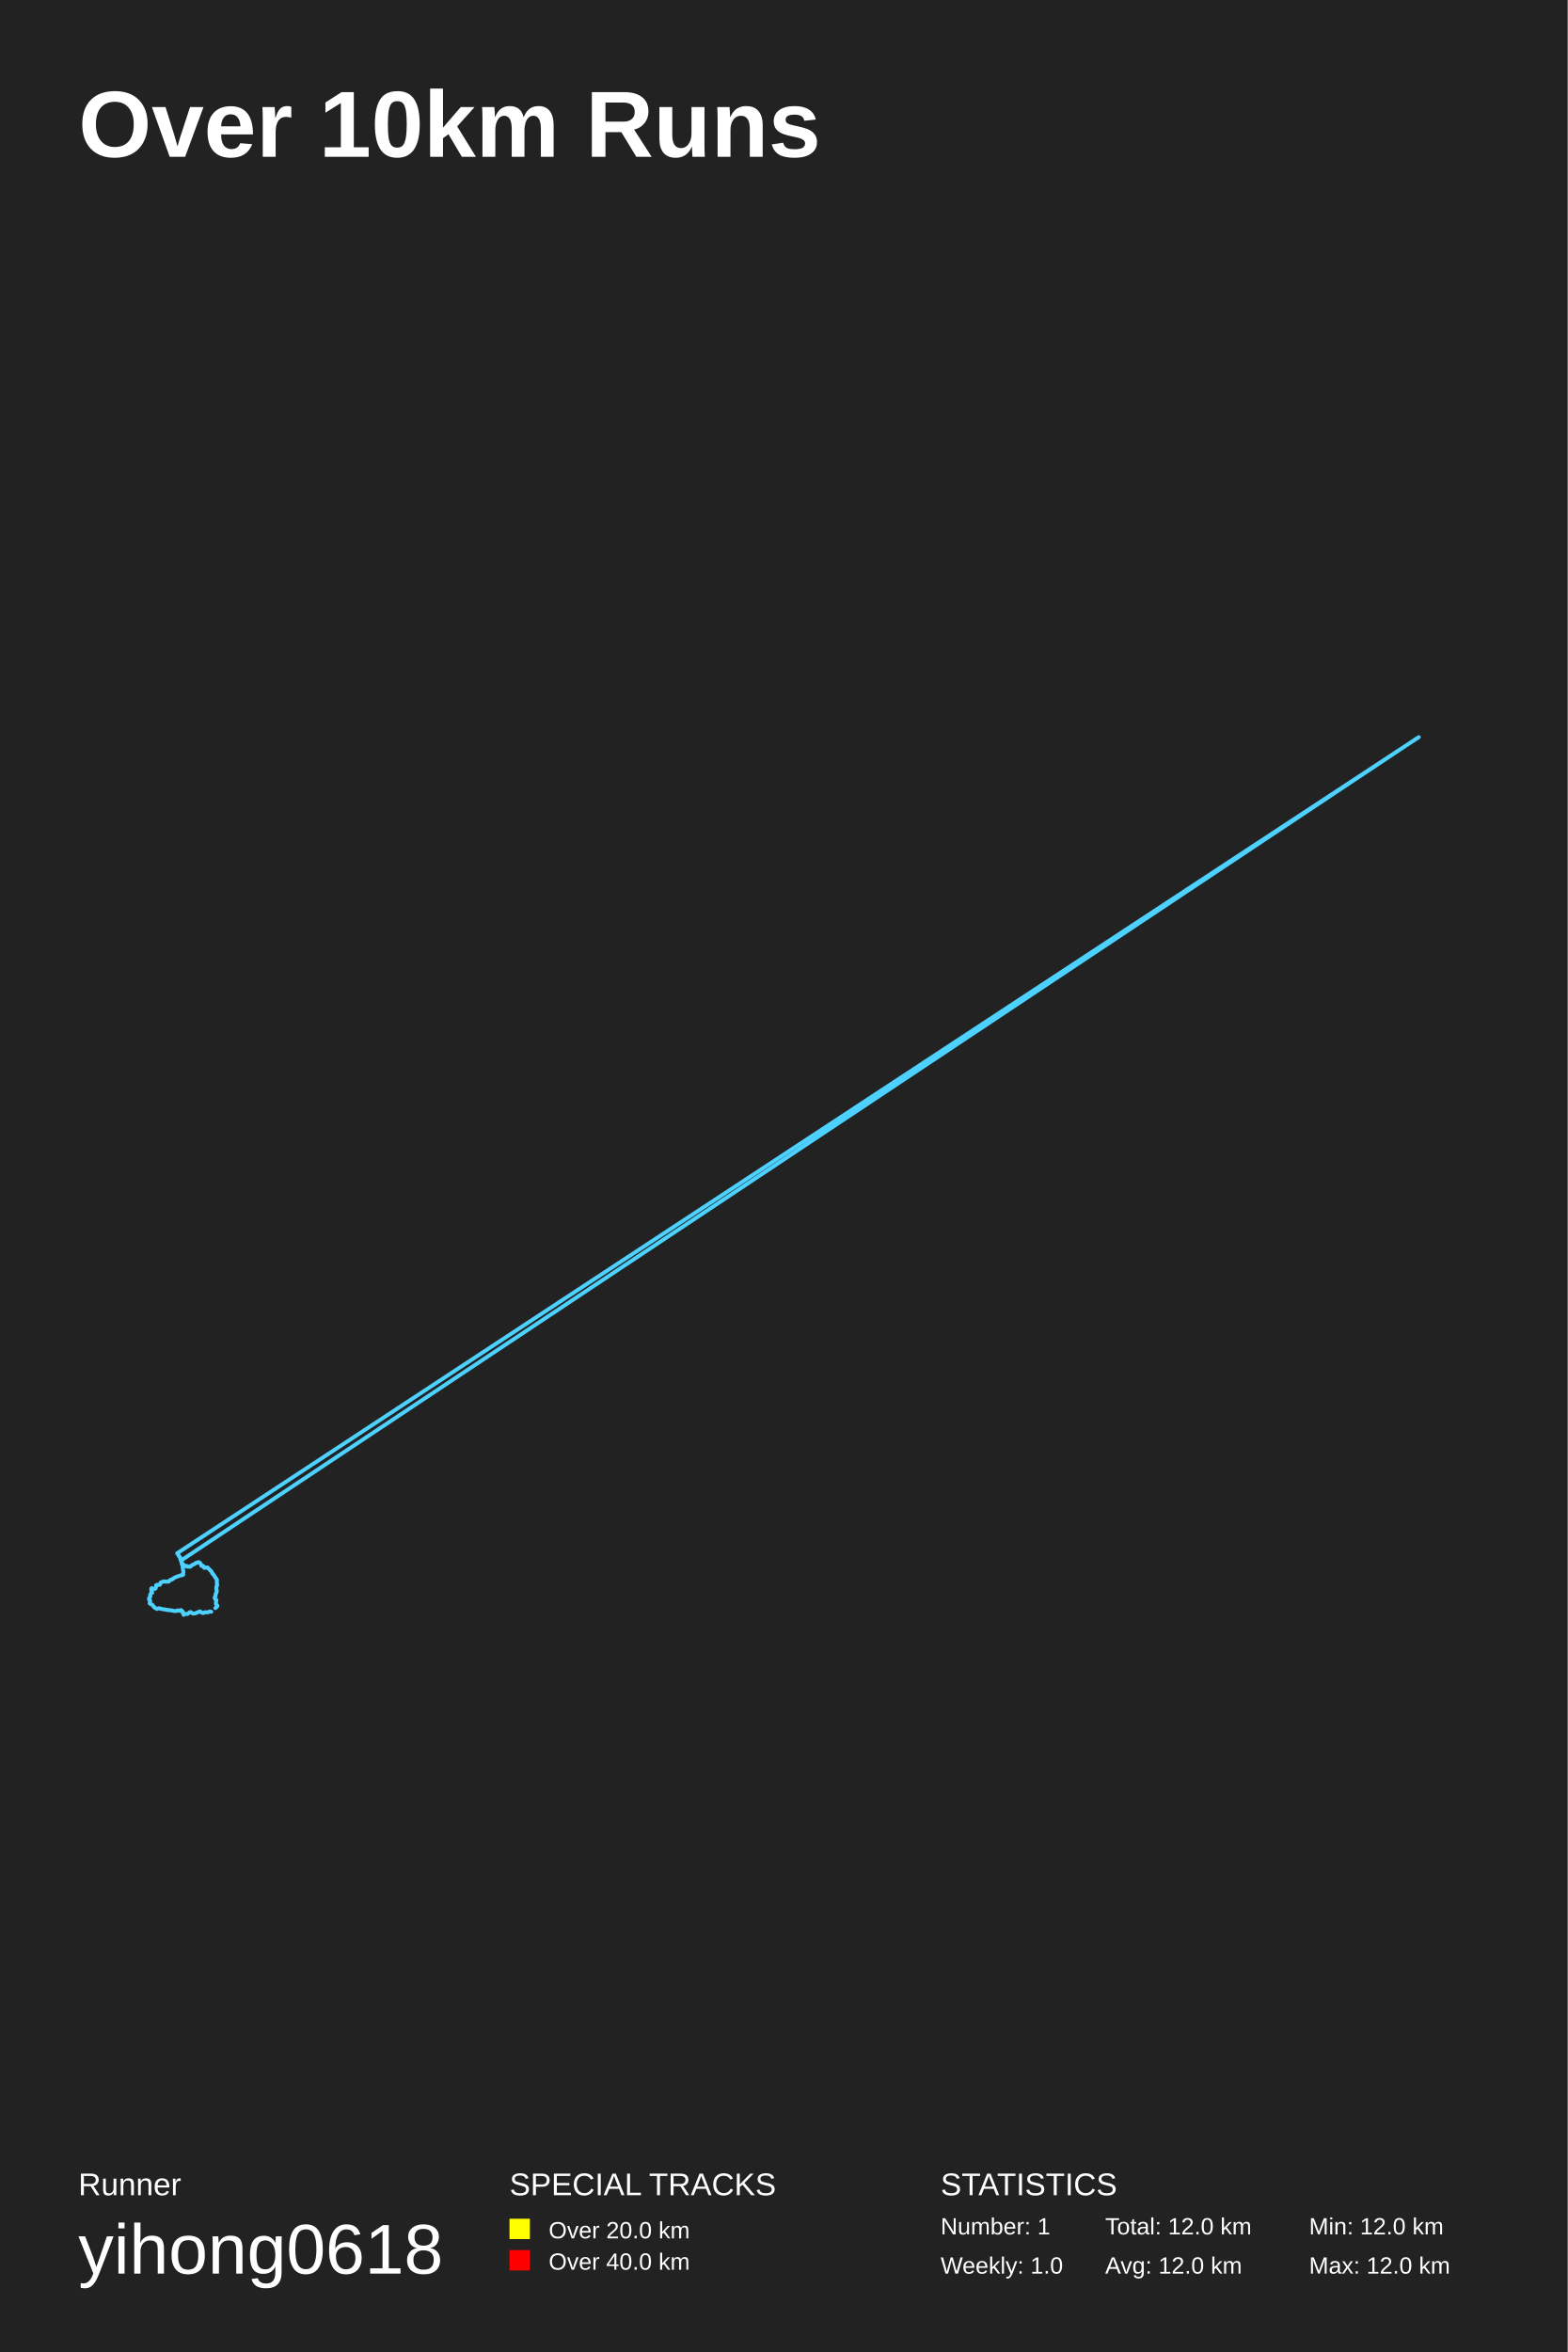
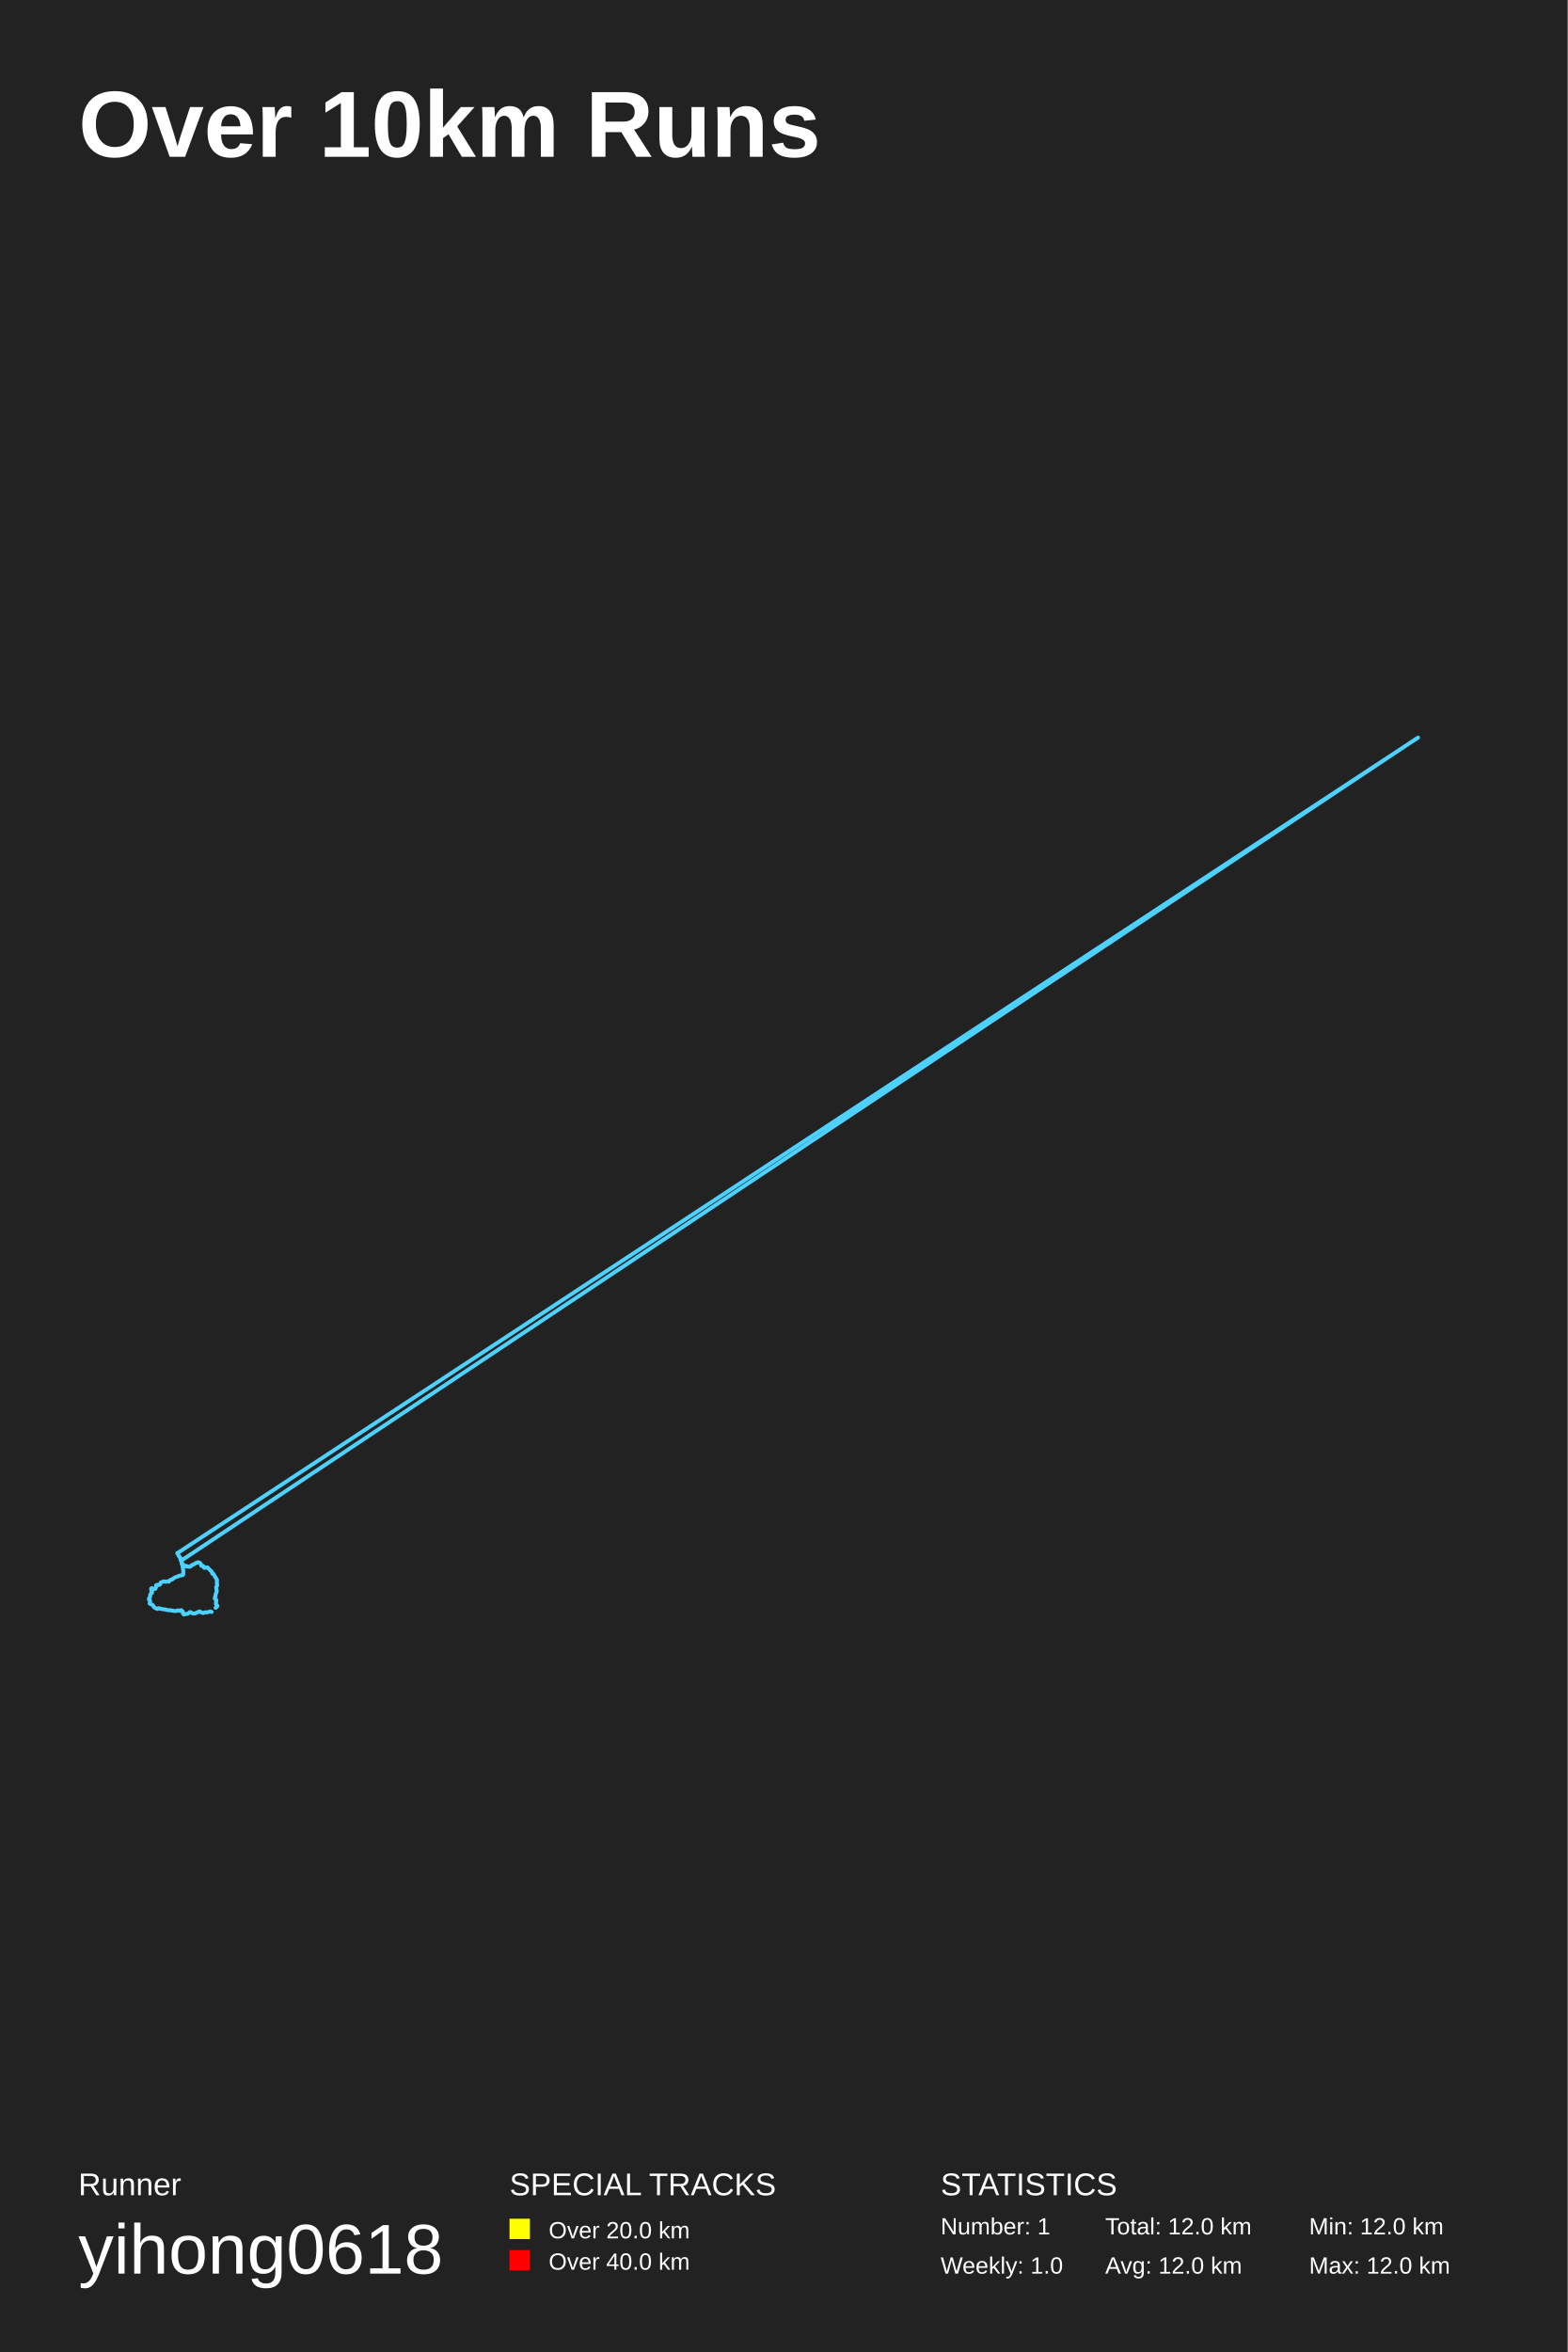
<svg xmlns="http://www.w3.org/2000/svg" baseProfile="full" height="300mm" version="1.1" viewBox="0,0,200,300" width="200mm">
  <defs />
  <rect fill="#222222" height="300" width="200" x="0" y="0" />
  <text fill="#FFFFFF" style="font-size:12px; font-family:Arial; font-weight:bold;" x="10" y="20">Over 10km Runs</text>
  <text fill="#FFFFFF" style="font-size:4px; font-family:Arial" x="10" y="280">Runner</text>
  <text fill="#FFFFFF" style="font-size:9px; font-family:Arial" x="10" y="290">yihong0618</text>
  <text fill="#FFFFFF" style="font-size:4px; font-family:Arial" x="65" y="280">SPECIAL TRACKS</text>
  <rect fill="yellow" height="2.6" width="2.6" x="65" y="283" />
  <text fill="#FFFFFF" style="font-size:3px; font-family:Arial" x="70" y="285.5">Over 20.0 km</text>
  <rect fill="red" height="2.6" width="2.6" x="65" y="287" />
  <text fill="#FFFFFF" style="font-size:3px; font-family:Arial" x="70" y="289.5">Over 40.0 km</text>
  <text fill="#FFFFFF" style="font-size:4px; font-family:Arial" x="120" y="280">STATISTICS</text>
  <text fill="#FFFFFF" style="font-size:3px; font-family:Arial" x="120" y="285">Number: 1</text>
  <text fill="#FFFFFF" style="font-size:3px; font-family:Arial" x="120" y="290">Weekly: 1.0</text>
  <text fill="#FFFFFF" style="font-size:3px; font-family:Arial" x="141" y="285">Total: 12.0 km</text>
  <text fill="#FFFFFF" style="font-size:3px; font-family:Arial" x="141" y="290">Avg: 12.0 km</text>
  <text fill="#FFFFFF" style="font-size:3px; font-family:Arial" x="167" y="285">Min: 12.0 km</text>
  <text fill="#FFFFFF" style="font-size:3px; font-family:Arial" x="167" y="290">Max: 12.0 km</text>
-   <polyline fill="none" opacity="1" points="27.471,205.115 27.561,205.047 27.642,204.952 27.704,204.904 27.728,204.831 27.704,204.757 27.618,204.704 27.571,204.62 27.538,204.504 27.557,204.43 27.566,204.346 27.571,204.278 27.595,204.156 27.609,204.072 27.5,204.019 27.481,203.983 27.438,203.93 27.386,203.83 27.428,203.677 27.471,203.619 27.504,203.519 27.504,203.414 27.519,203.293 27.595,203.187 27.623,203.108 27.623,202.998 27.661,202.919 27.637,202.829 27.618,202.739 27.614,202.655 27.595,202.592 27.599,202.508 27.609,202.36 27.685,202.281 27.699,202.176 27.699,202.086 27.656,201.986 27.675,201.876 27.661,201.765 27.671,201.638 27.675,201.496 27.656,201.475 27.167,200.743 27.105,200.722 27.067,200.674 27.039,200.601 27.024,200.537 27.001,200.516 26.991,200.464 26.967,200.411 26.906,200.369 26.868,200.311 26.82,200.29 26.763,200.264 26.735,200.211 26.692,200.148 26.63,200.09 26.535,200.016 26.497,199.942 26.426,199.932 26.388,199.916 26.293,199.947 26.222,199.963 26.15,199.979 26.055,199.974 26.017,199.916 25.984,199.832 25.951,199.768 25.889,199.721 25.808,199.721 25.727,199.742 25.708,199.695 25.708,199.684 25.732,199.684 25.713,199.689 25.699,199.689 25.699,199.7 25.68,199.689 25.68,199.7 25.699,199.726 25.694,199.705 25.68,199.695 25.694,199.679 25.704,199.695 25.656,199.621 25.623,199.531 25.609,199.5 25.585,199.415 25.556,199.379 25.537,199.373 25.485,199.342 25.438,199.3 25.39,199.273 25.324,199.294 25.295,199.257 25.257,199.278 25.262,199.257 25.195,199.289 25.134,199.315 25.086,199.352 25.043,199.352 24.982,199.357 24.953,199.389 24.891,199.431 24.834,199.473 24.801,199.505 24.763,199.505 24.72,199.531 24.663,199.552 24.616,199.579 24.554,199.616 24.464,199.637 24.402,199.705 24.354,199.768 24.278,199.837 24.188,199.837 24.141,199.837 24.079,199.837 24.003,199.826 23.946,199.826 23.965,199.8 23.965,199.8 23.993,199.816 23.97,199.816 23.941,199.837 23.894,199.789 23.851,199.742 23.799,199.747 23.756,199.789 23.699,199.747 23.651,199.705 23.575,199.758 23.513,199.705 23.456,199.642 23.423,199.595 23.361,199.563 23.357,199.558 23.342,199.552 23.314,199.489 23.262,199.447 23.2,199.442 23.195,199.452 23.209,199.442 23.186,199.426 23.176,199.373 23.195,199.3 23.195,199.252 23.176,199.205 23.124,199.147 23.114,199.11 23.086,199.047 23.053,199.015 23.043,198.952 23.01,198.862 23.005,198.804 22.977,198.646 22.915,198.604 22.886,198.52 22.829,198.499 22.81,198.457 22.796,198.378 22.744,198.309 22.687,198.241 22.682,198.177 22.663,198.162 22.63,198.162 22.62,198.172 22.649,198.172 22.644,198.172 22.63,198.167 22.644,198.162 22.639,198.162 22.654,198.167 22.687,198.109 22.696,198.088 22.692,198.109 22.62,198.088 22.639,198.104 22.625,198.114 22.62,198.125 22.639,198.114 22.625,198.109 22.625,198.109 22.63,198.109 22.63,198.098 22.63,198.104 22.639,198.098 181.0,94.026 180.91,94.084 180.815,94.142 180.815,94.142 180.815,94.142 180.815,94.142 180.724,94.2 180.629,94.259 23.091,199.052 23.119,199.157 23.181,199.199 23.181,199.289 23.167,199.379 23.186,199.468 23.205,199.542 23.257,199.61 23.29,199.705 23.3,199.816 23.314,199.916 23.319,200.016 23.347,200.169 23.352,200.279 23.38,200.369 23.39,200.464 23.38,200.606 23.366,200.717 23.38,200.79 23.371,200.854 23.257,200.927 23.114,200.922 23.01,200.964 22.915,200.98 22.81,201.017 22.701,201.064 22.592,201.101 22.501,201.138 22.402,201.17 22.349,201.212 22.264,201.243 22.169,201.291 22.093,201.343 22.079,201.38 22.05,201.401 22.055,201.396 22.031,201.407 21.993,201.454 21.931,201.475 21.865,201.486 21.765,201.496 21.713,201.549 21.637,201.586 21.613,201.633 21.575,201.707 21.513,201.739 21.428,201.733 21.376,201.717 21.271,201.728 21.195,201.744 21.114,201.754 21.043,201.728 20.972,201.702 20.886,201.707 20.824,201.744 20.772,201.744 20.725,201.775 20.658,201.802 20.568,201.823 20.501,201.849 20.468,201.912 20.43,201.981 20.43,202.049 20.43,202.102 20.383,202.118 20.349,202.139 20.321,202.155 20.269,202.155 20.193,202.17 20.121,202.149 20.031,202.149 19.95,202.17 19.912,202.202 19.931,202.239 19.936,202.297 19.926,202.36 19.907,202.381 19.893,202.423 19.884,202.465 19.874,202.502 19.865,202.571 19.817,202.639 19.727,202.655 19.651,202.66 19.599,202.681 19.537,202.703 19.47,202.755 19.428,202.724 19.413,202.687 19.371,202.676 19.366,202.671 19.337,202.634 19.318,202.629 19.356,202.613 19.371,202.56 19.375,202.571 19.333,202.618 19.295,202.624 19.304,202.718 19.314,202.845 19.314,202.971 19.385,203.061 19.418,203.161 19.333,203.198 19.238,203.256 19.176,203.372 19.143,203.519 19.19,203.614 19.1,203.74 19.024,203.851 19.005,203.972 19.062,204.083 19.138,204.12 19.157,204.199 19.152,204.272 19.124,204.362 19.086,204.494 19.157,204.562 19.228,204.625 19.342,204.641 19.432,204.694 19.542,204.804 19.575,204.91 19.679,205.01 19.793,205.099 19.926,205.173 20.059,205.22 20.164,205.157 20.316,205.126 20.43,205.184 20.582,205.215 20.715,205.247 20.862,205.273 20.981,205.273 21.048,205.278 21.157,205.331 21.252,205.331 21.357,205.347 21.452,205.357 21.561,205.378 21.67,205.394 21.803,205.389 21.912,205.421 22.012,205.436 22.117,205.473 22.25,205.479 22.359,205.494 22.492,205.489 22.616,205.426 22.696,205.394 22.796,205.436 22.92,205.468 23.024,205.442 23.095,205.363 23.143,205.442 23.247,205.484 23.342,205.605 23.319,205.737 23.409,205.816 23.428,205.974 23.499,205.868 23.661,205.863 23.803,205.874 23.951,205.853 24.074,205.742 24.183,205.652 24.331,205.621 24.435,205.705 24.525,205.779 24.687,205.805 24.863,205.8 24.934,205.768 25.053,205.726 25.162,205.663 25.305,205.637 25.414,205.568 25.49,205.526 25.599,205.594 25.713,205.663 25.799,205.721 25.898,205.742 25.993,205.726 26.079,205.668 26.203,205.637 26.326,205.652 26.45,205.663 26.559,205.626 26.668,205.584 26.73,205.558 26.825,205.542 26.953,205.584" stroke="#4DD2FF" stroke-dasharray="none" stroke-linecap="round" stroke-linejoin="round" stroke-width="0.5" />
+   <polyline fill="none" opacity="1" points="27.504,205.073 27.58,205.02 27.671,204.941 27.718,204.878 27.718,204.804 27.671,204.736 27.585,204.683 27.566,204.588 27.533,204.472 27.566,204.404 27.58,204.33 27.571,204.23 27.609,204.125 27.571,204.041 27.485,204.009 27.476,203.956 27.405,203.904 27.405,203.793 27.443,203.651 27.5,203.593 27.5,203.487 27.504,203.377 27.542,203.266 27.604,203.166 27.623,203.066 27.633,202.971 27.656,202.876 27.623,202.797 27.628,202.708 27.604,202.639 27.595,202.566 27.58,202.439 27.647,202.323 27.699,202.244 27.699,202.155 27.68,202.049 27.661,201.949 27.675,201.844 27.661,201.728 27.685,201.544 27.666,201.491 27.205,200.722 27.157,200.738 27.081,200.722 27.072,200.648 27.039,200.58 27.029,200.511 27.005,200.506 26.982,200.437 26.958,200.39 26.906,200.358 26.849,200.311 26.801,200.279 26.763,200.248 26.725,200.195 26.678,200.132 26.602,200.063 26.516,200 26.469,199.921 26.431,199.916 26.359,199.932 26.274,199.953 26.198,199.974 26.112,199.984 26.036,199.969 25.998,199.89 25.97,199.805 25.932,199.747 25.87,199.721 25.775,199.737 25.704,199.731 25.713,199.689 25.708,199.674 25.742,199.679 25.713,199.7 25.694,199.721 25.685,199.71 25.666,199.7 25.685,199.7 25.67,199.721 25.685,199.705 25.685,199.7 25.699,199.674 25.699,199.679 25.637,199.584 25.618,199.521 25.609,199.468 25.566,199.4 25.542,199.379 25.528,199.363 25.466,199.336 25.423,199.294 25.362,199.294 25.305,199.273 25.286,199.263 25.257,199.268 25.243,199.268 25.176,199.305 25.115,199.331 25.072,199.357 25.029,199.342 24.977,199.373 24.934,199.405 24.863,199.436 24.829,199.489 24.782,199.51 24.753,199.51 24.706,199.547 24.654,199.547 24.587,199.595 24.521,199.626 24.445,199.647 24.383,199.726 24.326,199.795 24.25,199.837 24.164,199.842 24.131,199.826 24.036,199.842 23.979,199.826 23.941,199.821 23.965,199.8 23.965,199.8 23.965,199.821 23.96,199.811 23.917,199.816 23.884,199.774 23.822,199.747 23.794,199.747 23.723,199.805 23.68,199.731 23.618,199.726 23.547,199.758 23.485,199.679 23.437,199.616 23.395,199.595 23.357,199.558 23.347,199.568 23.342,199.542 23.285,199.479 23.243,199.431 23.19,199.447 23.2,199.447 23.2,199.442 23.171,199.415 23.176,199.352 23.2,199.284 23.2,199.242 23.152,199.199 23.119,199.131 23.105,199.099 23.076,199.047 23.053,198.994 23.029,198.915 23.01,198.831 23.01,198.688 22.948,198.641 22.901,198.578 22.882,198.52 22.81,198.478 22.801,198.43 22.772,198.351 22.725,198.283 22.682,198.22 22.677,198.167 22.663,198.167 22.625,198.162 22.63,198.167 22.644,198.177 22.639,198.167 22.63,198.162 22.644,198.167 22.644,198.156 22.658,198.162 22.706,198.077 22.692,198.088 22.687,198.13 22.616,198.098 22.63,198.109 22.62,198.109 22.616,198.125 22.625,198.114 22.63,198.114 22.625,198.109 22.63,198.104 22.635,198.098 22.639,198.104 22.644,198.098 180.91,94.084 180.815,94.142 180.815,94.142 180.815,94.142 180.815,94.142 180.815,94.142 180.724,94.2 180.629,94.259 23.105,199.073 23.138,199.178 23.186,199.231 23.181,199.31 23.176,199.4 23.186,199.494 23.224,199.573 23.271,199.642 23.304,199.731 23.295,199.826 23.314,199.932 23.333,200.084 23.361,200.195 23.376,200.322 23.38,200.395 23.38,200.511 23.38,200.643 23.371,200.743 23.38,200.811 23.342,200.89 23.209,200.938 23.076,200.933 22.986,200.975 22.872,200.985 22.782,201.027 22.658,201.085 22.568,201.117 22.468,201.149 22.387,201.175 22.316,201.222 22.231,201.264 22.14,201.312 22.093,201.343 22.064,201.391 22.05,201.401 22.05,201.396 22.017,201.422 21.979,201.465 21.912,201.48 21.822,201.48 21.751,201.517 21.684,201.575 21.627,201.596 21.604,201.644 21.561,201.733 21.485,201.744 21.418,201.717 21.337,201.717 21.238,201.744 21.171,201.749 21.086,201.749 21.014,201.717 20.948,201.702 20.867,201.717 20.805,201.739 20.758,201.749 20.691,201.791 20.625,201.812 20.558,201.833 20.492,201.86 20.459,201.928 20.43,202.007 20.444,202.065 20.402,202.107 20.368,202.118 20.345,202.149 20.311,202.149 20.245,202.165 20.159,202.16 20.093,202.139 19.998,202.165 19.926,202.186 19.917,202.207 19.931,202.244 19.926,202.313 19.922,202.371 19.898,202.402 19.903,202.434 19.888,202.481 19.865,202.518 19.855,202.587 19.789,202.666 19.694,202.645 19.641,202.676 19.594,202.692 19.513,202.729 19.451,202.734 19.437,202.713 19.39,202.676 19.366,202.687 19.342,202.66 19.318,202.629 19.328,202.624 19.371,202.566 19.361,202.56 19.356,202.602 19.328,202.608 19.266,202.645 19.328,202.75 19.299,202.882 19.333,203.003 19.404,203.087 19.39,203.177 19.299,203.203 19.223,203.303 19.152,203.424 19.157,203.556 19.162,203.656 19.071,203.782 19.005,203.893 19.005,204.046 19.095,204.077 19.147,204.156 19.133,204.214 19.152,204.299 19.114,204.399 19.086,204.536 19.19,204.578 19.257,204.63 19.375,204.667 19.47,204.715 19.561,204.831 19.599,204.941 19.708,205.047 19.85,205.131 19.988,205.178 20.097,205.226 20.216,205.126 20.354,205.141 20.478,205.21 20.63,205.226 20.767,205.252 20.91,205.263 21.01,205.284 21.095,205.278 21.176,205.342 21.285,205.342 21.395,205.342 21.485,205.378 21.608,205.394 21.727,205.384 21.827,205.394 21.931,205.436 22.026,205.436 22.15,205.473 22.273,205.479 22.411,205.489 22.544,205.473 22.644,205.415 22.73,205.4 22.834,205.447 22.953,205.479 23.043,205.41 23.124,205.368 23.162,205.468 23.295,205.531 23.352,205.658 23.333,205.789 23.404,205.837 23.447,205.937 23.542,205.847 23.708,205.879 23.841,205.853 23.989,205.821 24.107,205.716 24.217,205.631 24.373,205.652 24.464,205.737 24.578,205.8 24.739,205.8 24.887,205.805 24.972,205.752 25.086,205.71 25.2,205.637 25.333,205.626 25.442,205.531 25.518,205.558 25.632,205.626 25.732,205.694 25.832,205.716 25.936,205.747 26.022,205.705 26.108,205.668 26.231,205.642 26.374,205.668 26.478,205.642 26.597,205.605 26.678,205.584 26.763,205.558 26.868,205.552 26.996,205.61" stroke="#4DD2FF" stroke-dasharray="none" stroke-linecap="round" stroke-linejoin="round" stroke-width="0.5" />
</svg>
